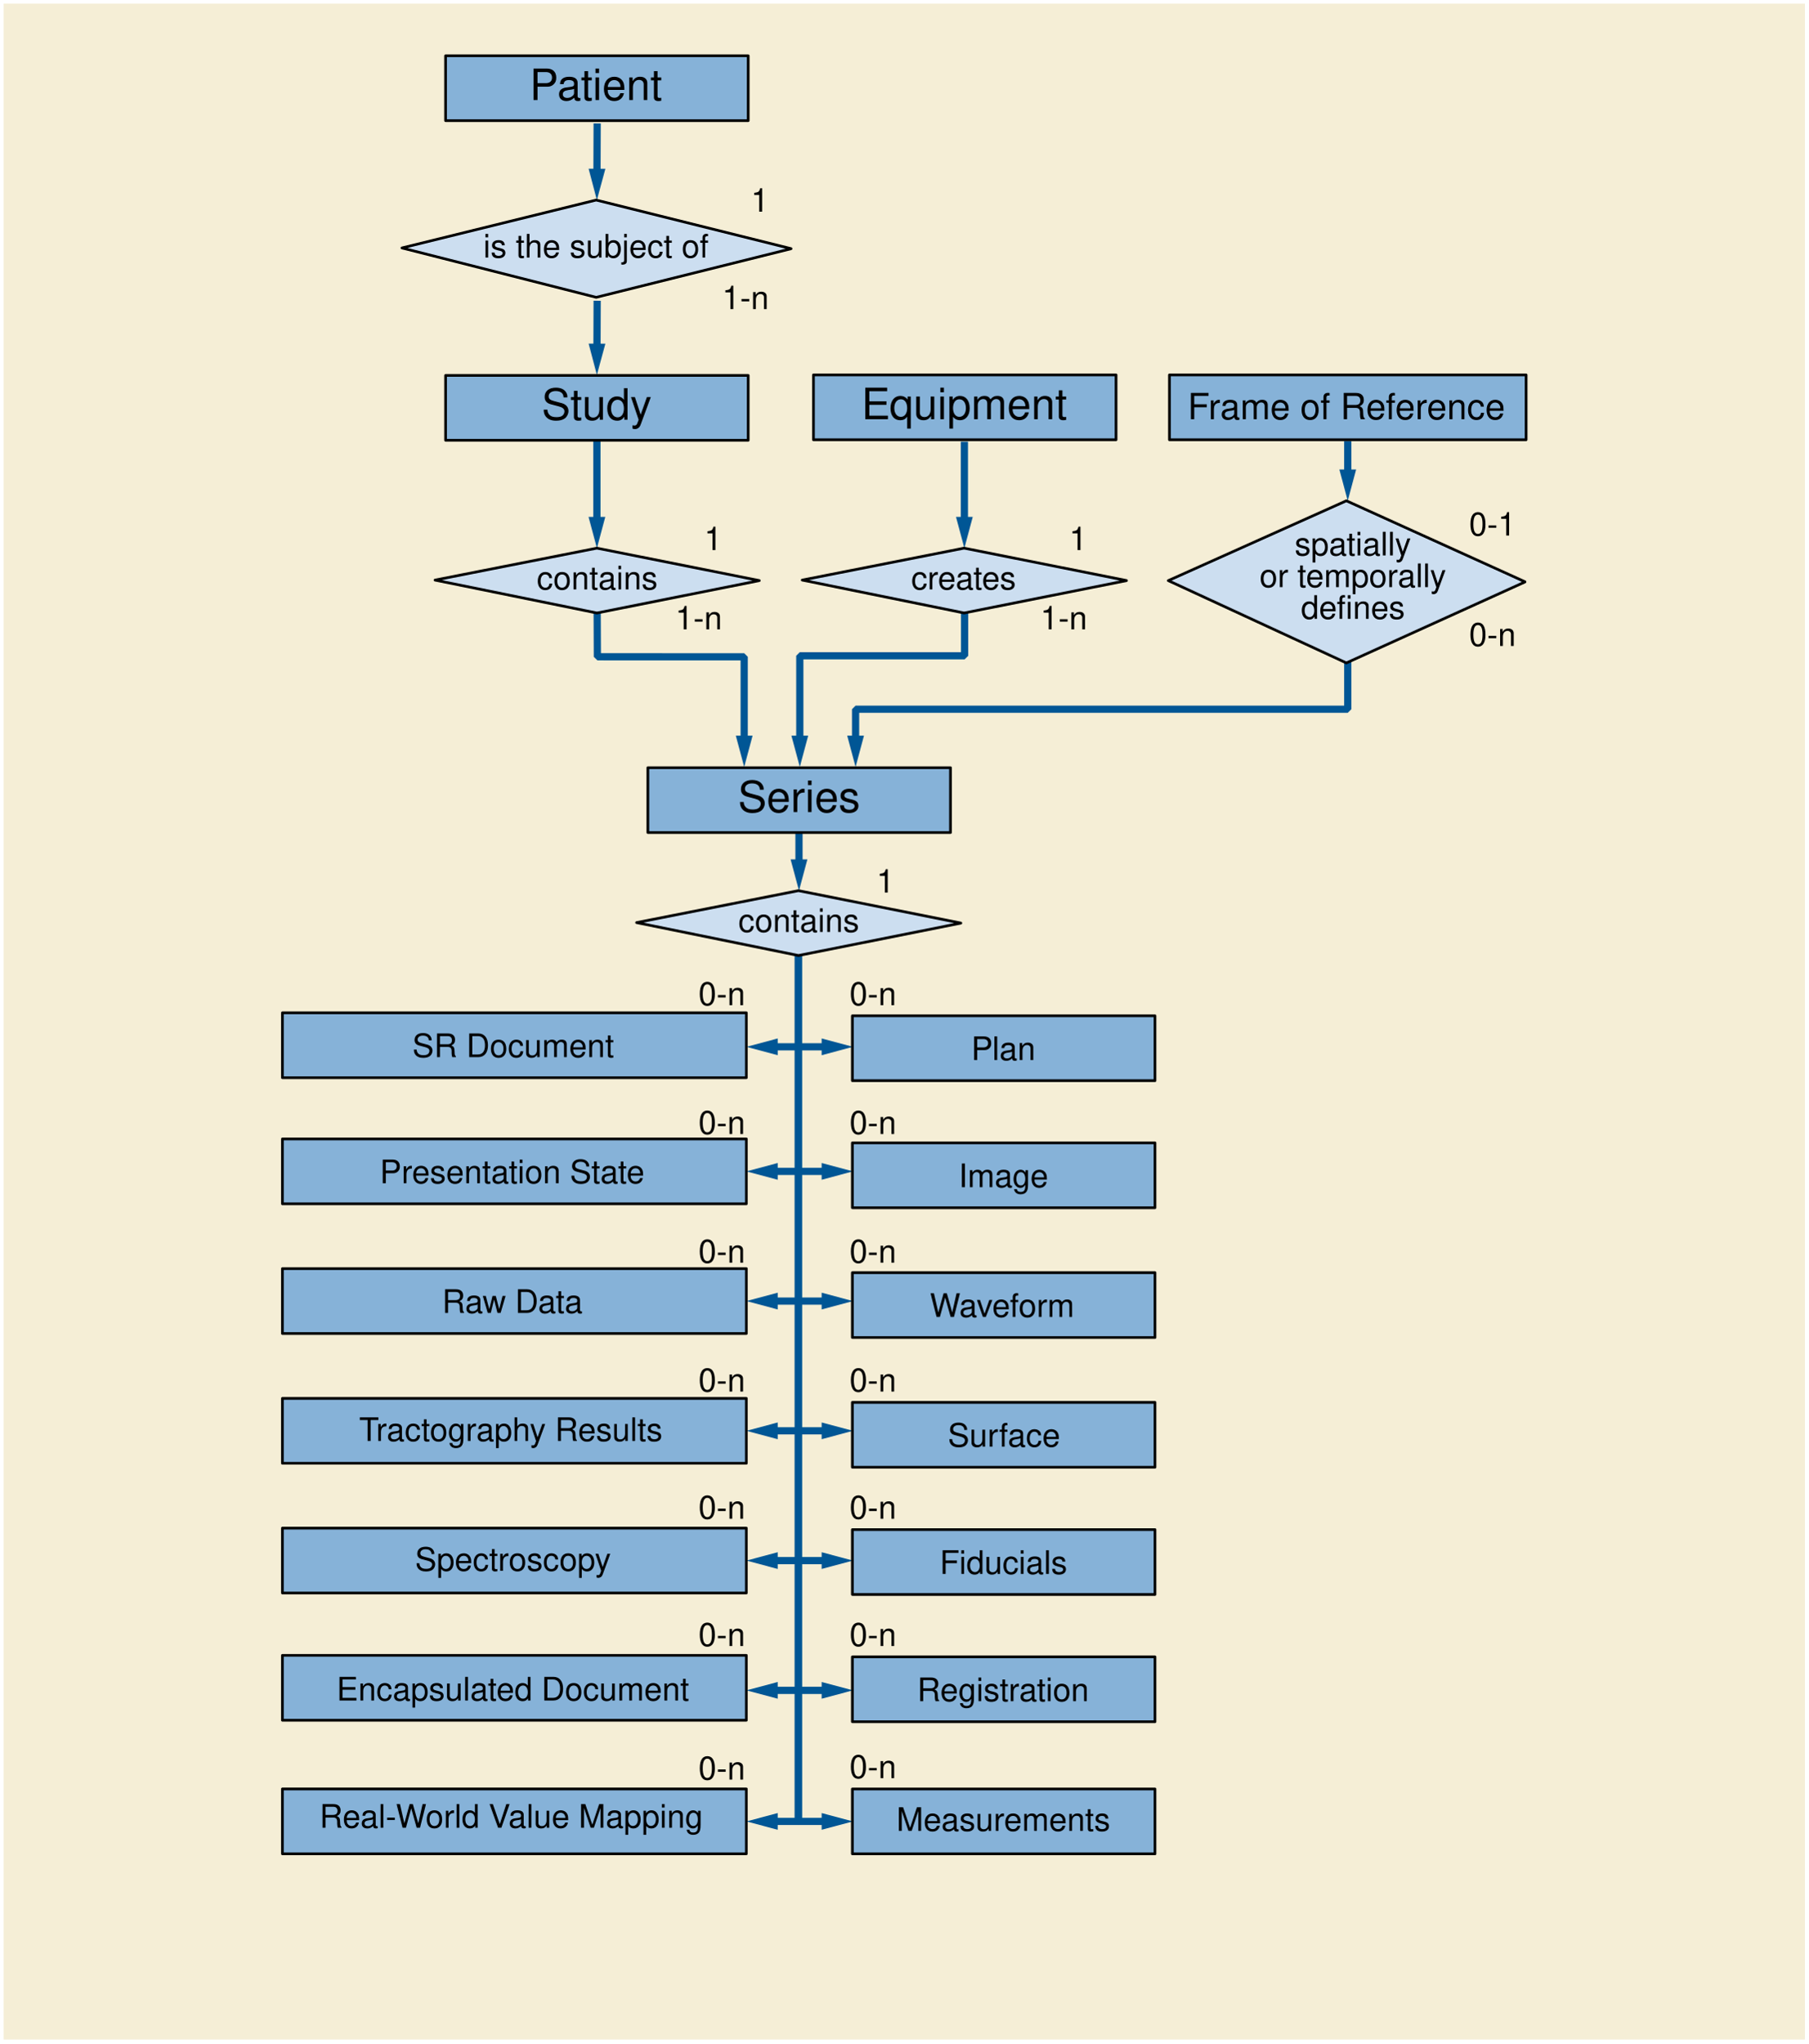
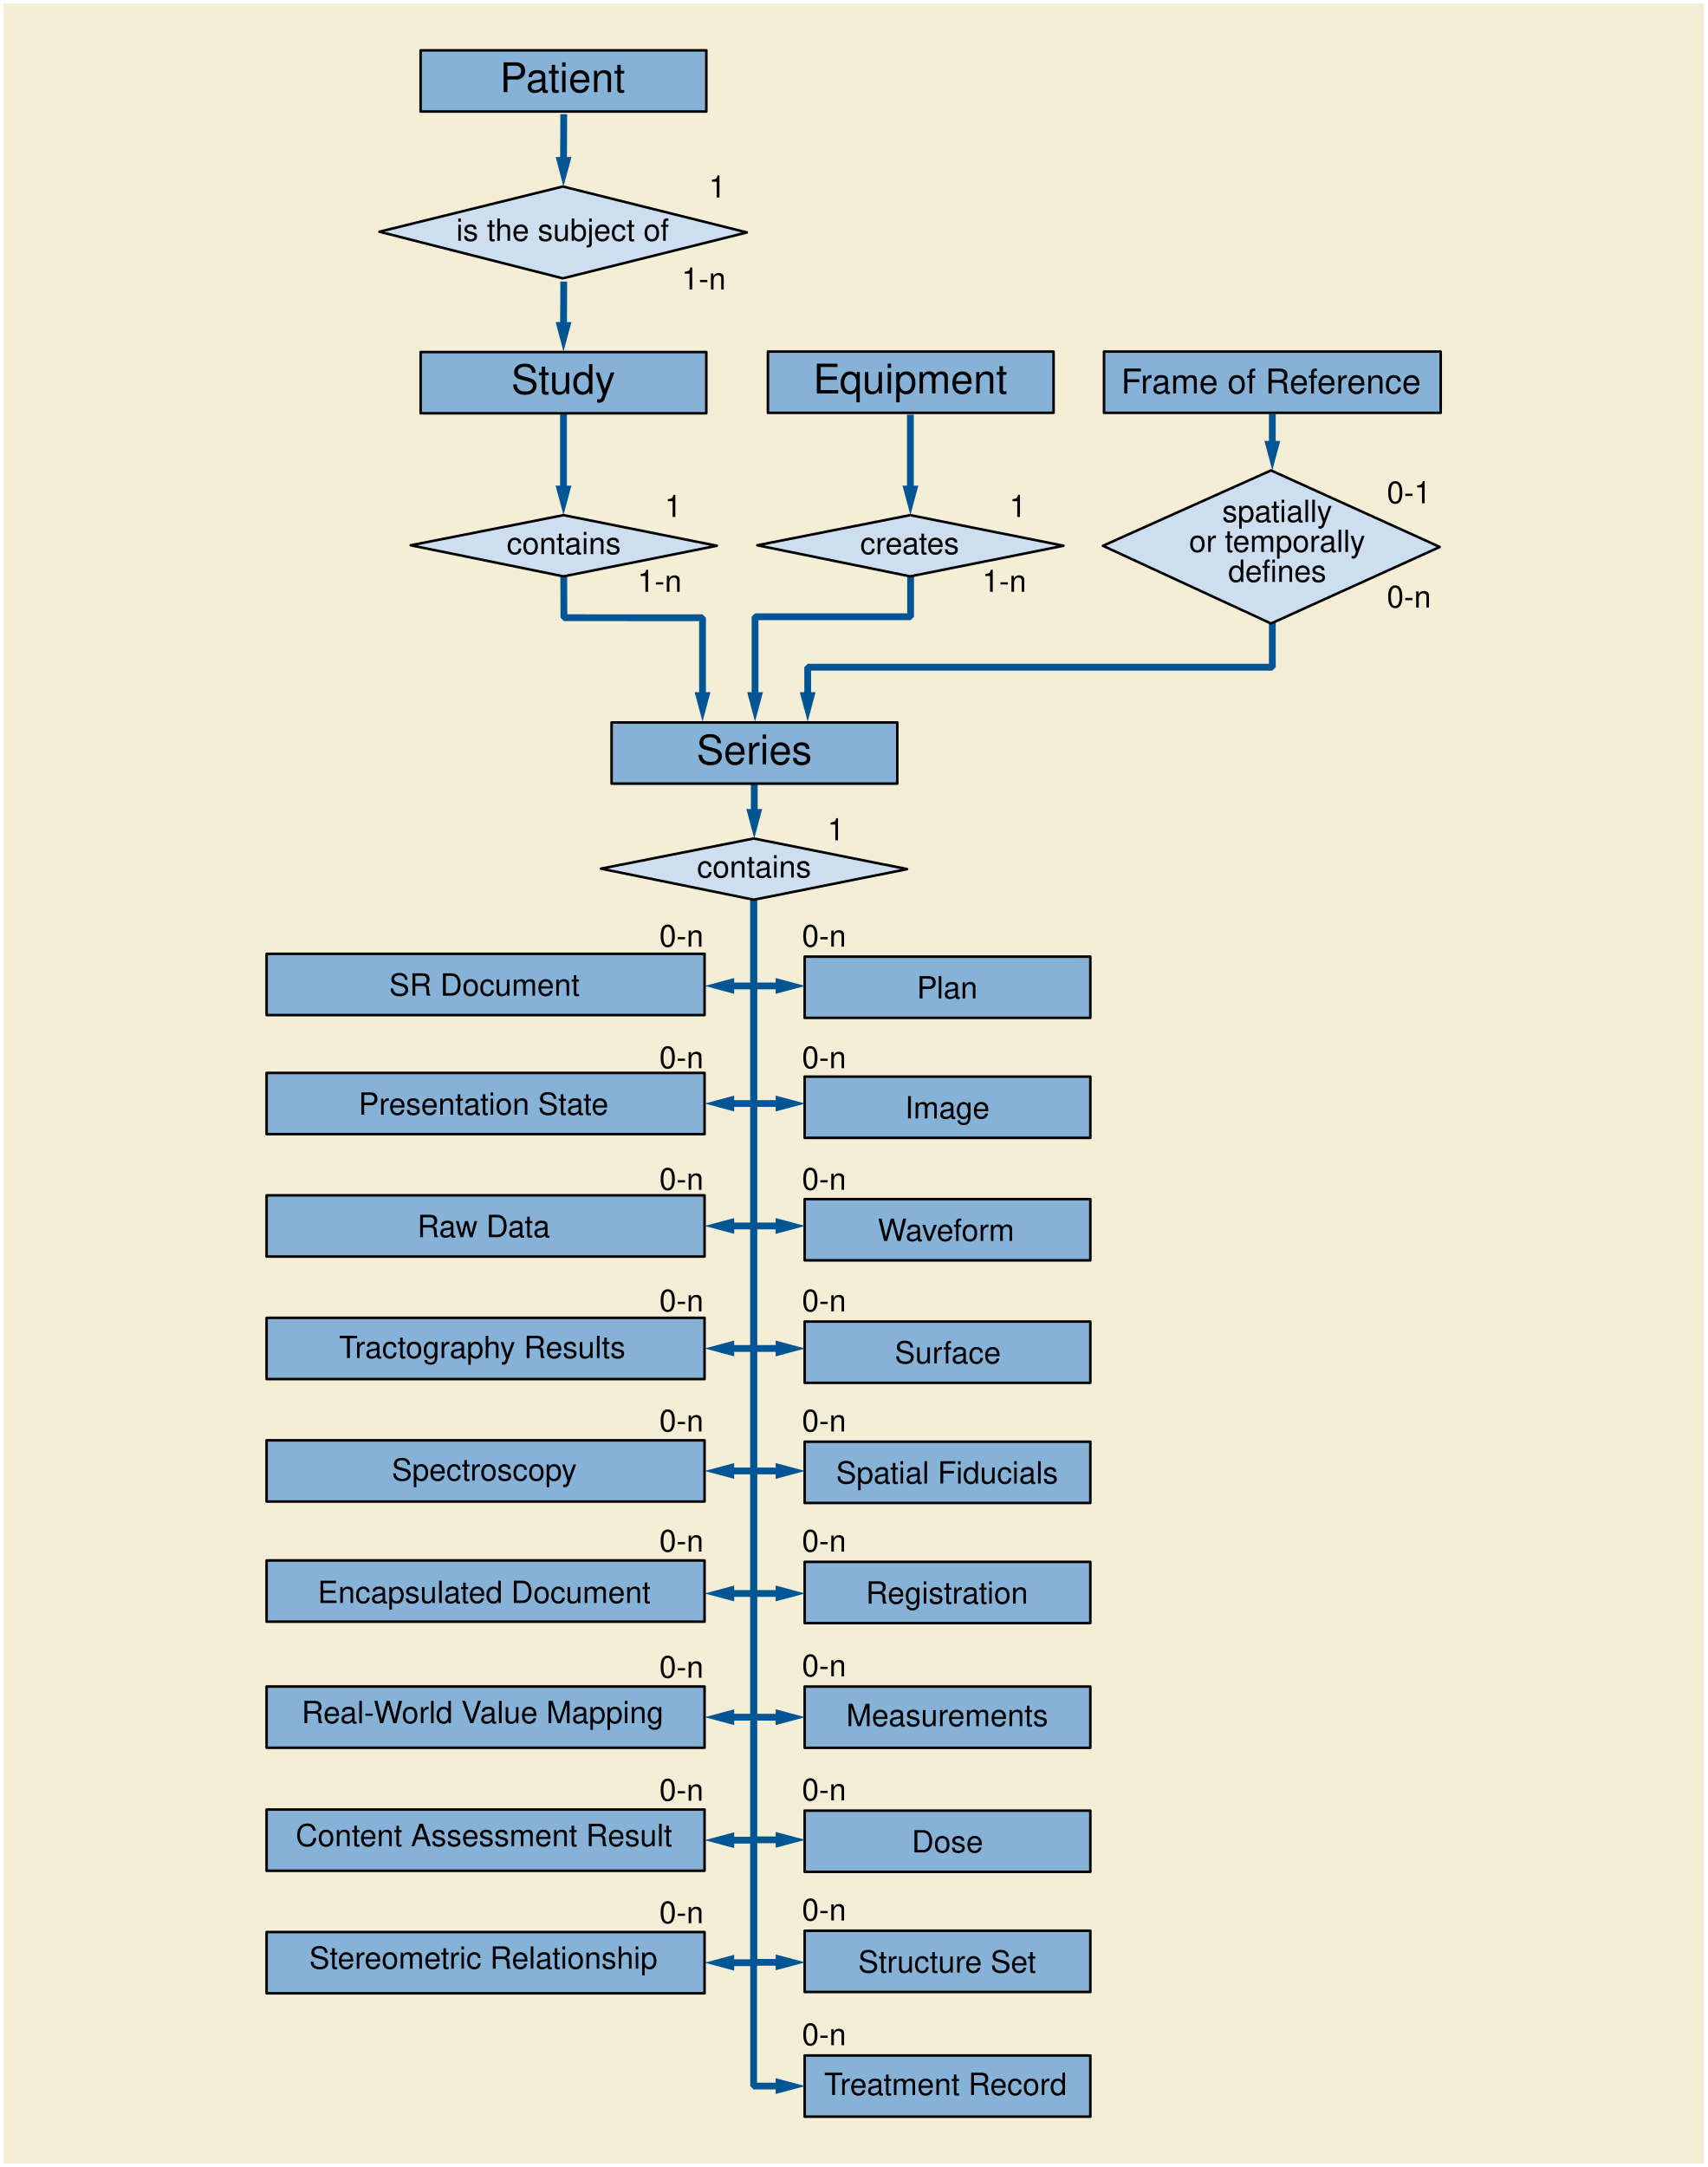
- <svg xmlns="http://www.w3.org/2000/svg" version="1.1" id="Layer_1" x="0px" y="0px" width="502px" height="567px" viewBox="0 0 502 567" enable-background="new 0 0 502 567" xml:space="preserve">
+ <svg xmlns="http://www.w3.org/2000/svg" version="1.1" id="Layer_1" x="0px" y="0px" width="502px" height="637px" viewBox="0 0 502 637" enable-background="new 0 0 502 637" xml:space="preserve">
  <defs>
    <style type="text/css">
	text {
	  font-family: Helvetica, Verdana, ArialUnicodeMS, san-serif
	}
	</style>
  </defs>
  <g>
   </g>
  <g>
-     <rect x="1" y="1" fill="#F5EED6" width="500" height="565" />
+     <rect x="1" y="1" fill="#F5EED6" width="500" height="635" />
    <g>
      <g>
        <g>
-           <line fill="none" stroke="#005695" stroke-width="2" stroke-miterlimit="1" x1="374.107" y1="131.878" x2="374.107" y2="122.383" />
-           <g>
-             <polygon fill="#005695" points="376.432,130.293 374.107,138.966 371.783,130.293      " />
-           </g>
-         </g>
-       </g>
-       <g>
-         <g>
-           <line fill="none" stroke="#005695" stroke-width="2" stroke-miterlimit="1" x1="165.686" y1="122.181" x2="165.686" y2="145.025" />
-           <g>
-             <polygon fill="#005695" points="163.362,143.439 165.686,152.112 168.01,143.439      " />
-           </g>
-         </g>
-       </g>
-       <g>
-         <g>
-           <polyline fill="none" stroke="#005695" stroke-width="2" stroke-miterlimit="1" points="206.57,205.742 206.57,182.273       165.814,182.261 165.761,169.927     " />
-           <g>
-             <polygon fill="#005695" points="208.894,204.156 206.57,212.829 204.246,204.156      " />
-           </g>
-         </g>
-       </g>
-       <g>
-         <g>
-           <line fill="none" stroke="#005695" stroke-width="2" stroke-miterlimit="1" x1="267.688" y1="122.575" x2="267.688" y2="145.021" />
-           <g>
-             <polygon fill="#005695" points="265.363,143.436 267.688,152.108 270.012,143.436      " />
-           </g>
-         </g>
-       </g>
-       <g>
-         <g>
-           <polyline fill="none" stroke="#005695" stroke-width="2" stroke-miterlimit="1" points="237.49,205.742 237.49,196.812       374.107,196.812 374.107,182.307     " />
-           <g>
-             <polygon fill="#005695" points="239.814,204.156 237.49,212.829 235.166,204.156      " />
-           </g>
-         </g>
-       </g>
-       <g>
-         <g>
-           <polyline fill="none" stroke="#005695" stroke-width="2" stroke-miterlimit="1" points="222.007,205.742 222.007,181.983       267.752,181.983 267.752,169.927     " />
-           <g>
-             <polygon fill="#005695" points="224.332,204.156 222.007,212.829 219.683,204.156      " />
-           </g>
-         </g>
-       </g>
-       <g>
-         <g>
-           <line fill="none" stroke="#005695" stroke-width="2" stroke-miterlimit="1" x1="165.758" y1="83.454" x2="165.705" y2="96.95" />
-           <g>
-             <polygon fill="#005695" points="163.387,95.355 165.676,104.037 168.035,95.374      " />
-           </g>
-         </g>
-       </g>
-       <g>
-         <g>
-           <line fill="none" stroke="#005695" stroke-width="2" stroke-miterlimit="1" x1="165.758" y1="34.256" x2="165.704" y2="48.423" />
-           <g>
-             <polygon fill="#005695" points="163.386,46.829 165.676,55.511 168.034,46.847      " />
-           </g>
-         </g>
-       </g>
-       <g>
-         <g>
-           <polyline fill="none" stroke="#005695" stroke-width="2" stroke-miterlimit="1" points="214.288,290.505 221.62,290.505       221.62,264.979     " />
-           <g>
-             <polygon fill="#005695" points="215.874,292.829 207.201,290.505 215.874,288.181      " />
-           </g>
-         </g>
-       </g>
-       <g>
-         <g>
-           <polyline fill="none" stroke="#005695" stroke-width="2" stroke-miterlimit="1" points="229.654,290.505 221.594,290.505       221.594,264.979     " />
-           <g>
-             <polygon fill="#005695" points="228.069,288.181 236.742,290.505 228.069,292.829      " />
-           </g>
-         </g>
-       </g>
-       <g>
-         <g>
-           <polyline fill="none" stroke="#005695" stroke-width="2" stroke-miterlimit="1" points="214.288,325.07 221.62,325.07       221.62,290.461     " />
-           <g>
-             <polygon fill="#005695" points="215.874,327.395 207.201,325.07 215.874,322.746      " />
-           </g>
-         </g>
-       </g>
-       <g>
-         <g>
-           <polyline fill="none" stroke="#005695" stroke-width="2" stroke-miterlimit="1" points="229.654,325.07 221.594,325.07       221.594,290.461     " />
-           <g>
-             <polygon fill="#005695" points="228.069,322.746 236.742,325.07 228.069,327.395      " />
-           </g>
-         </g>
-       </g>
-       <g>
-         <g>
-           <polyline fill="none" stroke="#005695" stroke-width="2" stroke-miterlimit="1" points="214.288,361.061 221.62,361.061       221.62,324.994     " />
-           <g>
-             <polygon fill="#005695" points="215.874,363.385 207.201,361.061 215.874,358.736      " />
-           </g>
-         </g>
-       </g>
-       <g>
-         <g>
-           <polyline fill="none" stroke="#005695" stroke-width="2" stroke-miterlimit="1" points="229.654,361.061 221.594,361.061       221.594,324.994     " />
-           <g>
-             <polygon fill="#005695" points="228.069,358.736 236.742,361.061 228.069,363.385      " />
-           </g>
-         </g>
-       </g>
-       <g>
-         <g>
-           <polyline fill="none" stroke="#005695" stroke-width="2" stroke-miterlimit="1" points="214.288,397.07 221.62,397.07       221.62,361.004     " />
-           <g>
-             <polygon fill="#005695" points="215.874,399.395 207.201,397.07 215.874,394.746      " />
-           </g>
-         </g>
-       </g>
-       <g>
-         <g>
-           <polyline fill="none" stroke="#005695" stroke-width="2" stroke-miterlimit="1" points="229.654,397.07 221.594,397.07       221.594,361.004     " />
-           <g>
-             <polygon fill="#005695" points="228.069,394.746 236.742,397.07 228.069,399.395      " />
-           </g>
-         </g>
-       </g>
-       <g>
-         <g>
-           <polyline fill="none" stroke="#005695" stroke-width="2" stroke-miterlimit="1" points="214.288,433.08 221.62,433.08       221.62,397.014     " />
-           <g>
-             <polygon fill="#005695" points="215.874,435.404 207.201,433.08 215.874,430.756      " />
-           </g>
-         </g>
-       </g>
-       <g>
-         <g>
-           <polyline fill="none" stroke="#005695" stroke-width="2" stroke-miterlimit="1" points="229.654,433.08 221.594,433.08       221.594,397.014     " />
-           <g>
-             <polygon fill="#005695" points="228.069,430.756 236.742,433.08 228.069,435.404      " />
-           </g>
-         </g>
-       </g>
-       <g>
-         <g>
-           <polyline fill="none" stroke="#005695" stroke-width="2" stroke-miterlimit="1" points="214.288,469.09 221.62,469.09       221.62,433.023     " />
-           <g>
-             <polygon fill="#005695" points="215.874,471.414 207.201,469.09 215.874,466.766      " />
-           </g>
-         </g>
-       </g>
-       <g>
-         <g>
-           <polyline fill="none" stroke="#005695" stroke-width="2" stroke-miterlimit="1" points="229.654,469.09 221.594,469.09       221.594,433.023     " />
-           <g>
-             <polygon fill="#005695" points="228.069,466.766 236.742,469.09 228.069,471.414      " />
-           </g>
-         </g>
-       </g>
-       <g>
-         <g>
-           <polyline fill="none" stroke="#005695" stroke-width="2" stroke-miterlimit="1" points="229.654,505.461 221.594,505.461       221.594,469.25     " />
-           <g>
-             <polygon fill="#005695" points="228.069,503.137 236.742,505.461 228.069,507.785      " />
-           </g>
-         </g>
-       </g>
-       <g>
-         <g>
-           <line fill="none" stroke="#005695" stroke-width="2" stroke-miterlimit="1" x1="221.781" y1="231.003" x2="221.781" y2="240.078" />
-           <g>
-             <polygon fill="#005695" points="219.457,238.492 221.781,247.165 224.105,238.492      " />
-           </g>
-         </g>
-       </g>
-       <polygon fill="#CCDEF0" stroke="#010101" stroke-width="0.75" stroke-linecap="round" stroke-linejoin="round" stroke-miterlimit="1" points="    120.753,160.975 165.687,152.112 210.751,161.103 210.751,161.123 165.687,170.112   " />
-       <g>
-         <text transform="matrix(1 0 0 1 148.9907 163.5703)" font-size="9">contains</text>
-       </g>
-       <polygon fill="#CCDEF0" stroke="#010101" stroke-width="0.75" stroke-linecap="round" stroke-linejoin="round" stroke-miterlimit="1" points="    222.681,160.971 267.615,152.108 312.68,161.099 312.68,161.119 267.615,170.108   " />
-       <g>
-         <text transform="matrix(1 0 0 1 252.9238 163.5703)" font-size="9">creates</text>
-       </g>
-       <polygon fill="#CCDEF0" stroke="#010101" stroke-width="0.75" stroke-linecap="round" stroke-linejoin="round" stroke-miterlimit="1" points="    324.295,161.12 373.723,138.966 423.295,161.441 423.295,161.491 373.723,183.966   " />
-       <g>
-         <text transform="matrix(1 0 0 1 359.374 154.1328)">
+           <line fill="none" stroke="#005695" stroke-width="2" stroke-miterlimit="1" x1="374.107" y1="131.193" x2="374.107" y2="121.697" />
+           <g>
+             <polygon fill="#005695" points="376.432,129.607 374.107,138.28 371.783,129.607      " />
+           </g>
+         </g>
+       </g>
+       <g>
+         <g>
+           <line fill="none" stroke="#005695" stroke-width="2" stroke-miterlimit="1" x1="165.686" y1="121.495" x2="165.686" y2="144.339" />
+           <g>
+             <polygon fill="#005695" points="163.361,142.754 165.686,151.427 168.01,142.754      " />
+           </g>
+         </g>
+       </g>
+       <g>
+         <g>
+           <polyline fill="none" stroke="#005695" stroke-width="2" stroke-miterlimit="1" points="206.569,205.056 206.569,181.588       165.813,181.575 165.761,169.241     " />
+           <g>
+             <polygon fill="#005695" points="208.894,203.471 206.569,212.144 204.245,203.471      " />
+           </g>
+         </g>
+       </g>
+       <g>
+         <g>
+           <line fill="none" stroke="#005695" stroke-width="2" stroke-miterlimit="1" x1="267.688" y1="121.89" x2="267.688" y2="144.335" />
+           <g>
+             <polygon fill="#005695" points="265.363,142.75 267.688,151.423 270.012,142.75      " />
+           </g>
+         </g>
+       </g>
+       <g>
+         <g>
+           <polyline fill="none" stroke="#005695" stroke-width="2" stroke-miterlimit="1" points="237.489,205.056 237.489,196.126       374.107,196.126 374.107,181.621     " />
+           <g>
+             <polygon fill="#005695" points="239.813,203.471 237.489,212.144 235.165,203.471      " />
+           </g>
+         </g>
+       </g>
+       <g>
+         <g>
+           <polyline fill="none" stroke="#005695" stroke-width="2" stroke-miterlimit="1" points="222.007,205.056 222.007,181.298       267.752,181.298 267.752,169.241     " />
+           <g>
+             <polygon fill="#005695" points="224.331,203.471 222.007,212.144 219.683,203.471      " />
+           </g>
+         </g>
+       </g>
+       <g>
+         <g>
+           <line fill="none" stroke="#005695" stroke-width="2" stroke-miterlimit="1" x1="165.758" y1="82.769" x2="165.704" y2="96.264" />
+           <g>
+             <polygon fill="#005695" points="163.386,94.67 165.676,103.352 168.035,94.688      " />
+           </g>
+         </g>
+       </g>
+       <g>
+         <g>
+           <line fill="none" stroke="#005695" stroke-width="2" stroke-miterlimit="1" x1="165.758" y1="33.57" x2="165.703" y2="47.738" />
+           <g>
+             <polygon fill="#005695" points="163.385,46.144 165.676,54.825 168.033,46.162      " />
+           </g>
+         </g>
+       </g>
+       <g>
+         <g>
+           <polyline fill="none" stroke="#005695" stroke-width="2" stroke-miterlimit="1" points="214.288,289.819 221.619,289.819       221.619,264.294     " />
+           <g>
+             <polygon fill="#005695" points="215.873,292.144 207.2,289.819 215.873,287.495      " />
+           </g>
+         </g>
+       </g>
+       <g>
+         <g>
+           <polyline fill="none" stroke="#005695" stroke-width="2" stroke-miterlimit="1" points="229.654,289.819 221.594,289.819       221.594,264.294     " />
+           <g>
+             <polygon fill="#005695" points="228.068,287.495 236.741,289.819 228.068,292.144      " />
+           </g>
+         </g>
+       </g>
+       <g>
+         <g>
+           <polyline fill="none" stroke="#005695" stroke-width="2" stroke-miterlimit="1" points="214.288,324.385 221.619,324.385       221.619,289.775     " />
+           <g>
+             <polygon fill="#005695" points="215.873,326.709 207.2,324.385 215.873,322.061      " />
+           </g>
+         </g>
+       </g>
+       <g>
+         <g>
+           <polyline fill="none" stroke="#005695" stroke-width="2" stroke-miterlimit="1" points="229.654,324.385 221.594,324.385       221.594,289.775     " />
+           <g>
+             <polygon fill="#005695" points="228.068,322.061 236.741,324.385 228.068,326.709      " />
+           </g>
+         </g>
+       </g>
+       <g>
+         <g>
+           <polyline fill="none" stroke="#005695" stroke-width="2" stroke-miterlimit="1" points="214.288,360.375 221.619,360.375       221.619,324.309     " />
+           <g>
+             <polygon fill="#005695" points="215.873,362.699 207.2,360.375 215.873,358.051      " />
+           </g>
+         </g>
+       </g>
+       <g>
+         <g>
+           <polyline fill="none" stroke="#005695" stroke-width="2" stroke-miterlimit="1" points="229.654,360.375 221.594,360.375       221.594,324.309     " />
+           <g>
+             <polygon fill="#005695" points="228.068,358.051 236.741,360.375 228.068,362.699      " />
+           </g>
+         </g>
+       </g>
+       <g>
+         <g>
+           <polyline fill="none" stroke="#005695" stroke-width="2" stroke-miterlimit="1" points="214.288,396.385 221.619,396.385       221.619,360.318     " />
+           <g>
+             <polygon fill="#005695" points="215.873,398.709 207.2,396.385 215.873,394.061      " />
+           </g>
+         </g>
+       </g>
+       <g>
+         <g>
+           <polyline fill="none" stroke="#005695" stroke-width="2" stroke-miterlimit="1" points="229.654,396.385 221.594,396.385       221.594,360.318     " />
+           <g>
+             <polygon fill="#005695" points="228.068,394.061 236.741,396.385 228.068,398.709      " />
+           </g>
+         </g>
+       </g>
+       <g>
+         <g>
+           <polyline fill="none" stroke="#005695" stroke-width="2" stroke-miterlimit="1" points="214.288,432.395 221.619,432.395       221.619,396.328     " />
+           <g>
+             <polygon fill="#005695" points="215.873,434.719 207.2,432.395 215.873,430.07      " />
+           </g>
+         </g>
+       </g>
+       <g>
+         <g>
+           <polyline fill="none" stroke="#005695" stroke-width="2" stroke-miterlimit="1" points="229.654,432.395 221.594,432.395       221.594,396.328     " />
+           <g>
+             <polygon fill="#005695" points="228.068,430.07 236.741,432.395 228.068,434.719      " />
+           </g>
+         </g>
+       </g>
+       <g>
+         <g>
+           <polyline fill="none" stroke="#005695" stroke-width="2" stroke-miterlimit="1" points="214.288,468.404 221.619,468.404       221.619,432.338     " />
+           <g>
+             <polygon fill="#005695" points="215.873,470.729 207.2,468.404 215.873,466.08      " />
+           </g>
+         </g>
+       </g>
+       <g>
+         <g>
+           <polyline fill="none" stroke="#005695" stroke-width="2" stroke-miterlimit="1" points="229.654,468.404 221.594,468.404       221.594,432.338     " />
+           <g>
+             <polygon fill="#005695" points="228.068,466.08 236.741,468.404 228.068,470.729      " />
+           </g>
+         </g>
+       </g>
+       <g>
+         <g>
+           <polyline fill="none" stroke="#005695" stroke-width="2" stroke-miterlimit="1" points="229.654,504.775 221.594,504.775       221.594,468.564     " />
+           <g>
+             <polygon fill="#005695" points="228.068,502.451 236.741,504.775 228.068,507.1      " />
+           </g>
+         </g>
+       </g>
+       <g>
+         <g>
+           <line fill="none" stroke="#005695" stroke-width="2" stroke-miterlimit="1" x1="221.78" y1="230.317" x2="221.78" y2="239.392" />
+           <g>
+             <polygon fill="#005695" points="219.456,237.807 221.78,246.479 224.104,237.807      " />
+           </g>
+         </g>
+       </g>
+       <polygon fill="#CCDEF0" stroke="#010101" stroke-width="0.75" stroke-linecap="round" stroke-linejoin="round" stroke-miterlimit="1" points="    120.753,160.289 165.687,151.427 210.751,160.417 210.751,160.438 165.687,169.427   " />
+       <g>
+         <text transform="matrix(1 0 0 1 148.9907 162.8833)" font-size="9">contains</text>
+       </g>
+       <polygon fill="#CCDEF0" stroke="#010101" stroke-width="0.75" stroke-linecap="round" stroke-linejoin="round" stroke-miterlimit="1" points="    222.681,160.285 267.615,151.423 312.68,160.413 312.68,160.434 267.615,169.423   " />
+       <g>
+         <text transform="matrix(1 0 0 1 252.9238 162.8833)" font-size="9">creates</text>
+       </g>
+       <polygon fill="#CCDEF0" stroke="#010101" stroke-width="0.75" stroke-linecap="round" stroke-linejoin="round" stroke-miterlimit="1" points="    324.295,160.435 373.723,138.28 423.295,160.756 423.295,160.806 373.723,183.28   " />
+       <g>
+         <text transform="matrix(1 0 0 1 359.374 153.4458)">
          <tspan x="0" y="0" font-size="9">spatially</tspan>
          <tspan x="-9.751" y="8.8" font-size="9">or temporally</tspan>
          <tspan x="1.747" y="17.6" font-size="9">defines</tspan>
        </text>
      </g>
-       <rect x="225.796" y="104.037" fill="#86B2D8" stroke="#010101" stroke-width="0.75" stroke-linecap="round" stroke-linejoin="round" stroke-miterlimit="1" width="83.993" height="18" />
-       <g>
-         <text transform="matrix(1 0 0 1 239.1074 116.3311)" font-size="12">Equipment</text>
-       </g>
-       <rect x="324.615" y="104.037" fill="#86B2D8" stroke="#010101" stroke-width="0.75" stroke-linecap="round" stroke-linejoin="round" stroke-miterlimit="1" width="99" height="18" />
-       <g>
-         <text transform="matrix(1 0 0 1 329.6641 116.3311)" font-size="10">Frame of Reference</text>
-       </g>
-       <rect x="123.677" y="15.475" fill="#86B2D8" stroke="#010101" stroke-width="0.75" stroke-linecap="round" stroke-linejoin="round" stroke-miterlimit="1" width="84.004" height="18" />
-       <g>
-         <text transform="matrix(1 0 0 1 146.9956 27.7637)" font-size="12">Patient</text>
-       </g>
-       <rect x="123.681" y="104.175" fill="#86B2D8" stroke="#010101" stroke-width="0.75" stroke-linecap="round" stroke-linejoin="round" stroke-miterlimit="1" width="83.996" height="18" />
-       <g>
-         <text transform="matrix(1 0 0 1 150.3335 116.4668)" font-size="12">Study</text>
-       </g>
-       <g>
-         <text transform="matrix(1 0 0 1 195.4468 152.6475)" font-size="9">1</text>
-       </g>
-       <g>
-         <text transform="matrix(1 0 0 1 187.4448 174.6533)" font-size="9">1-n</text>
-       </g>
-       <g>
-         <text transform="matrix(1 0 0 1 296.7793 152.6475)" font-size="9">1</text>
-       </g>
-       <g>
-         <text transform="matrix(1 0 0 1 288.7754 174.6533)" font-size="9">1-n</text>
-       </g>
-       <g>
-         <text transform="matrix(1 0 0 1 407.7754 148.6162)" font-size="9">0-1</text>
-       </g>
-       <g>
-         <text transform="matrix(1 0 0 1 407.7754 179.2607)" font-size="9">0-n</text>
-       </g>
-       <polygon fill="#CCDEF0" stroke="#010101" stroke-width="0.75" stroke-linecap="round" stroke-linejoin="round" stroke-miterlimit="1" points="    111.568,68.804 165.489,55.511 219.569,68.995 219.569,69.026 165.489,82.511   " />
-       <g>
-         <text transform="matrix(1 0 0 1 134.1548 71.4775)" font-size="9">is the subject of</text>
-       </g>
-       <g>
-         <text transform="matrix(1 0 0 1 208.418 58.7354)" font-size="9">1</text>
-       </g>
-       <g>
-         <text transform="matrix(1 0 0 1 200.4155 85.7812)" font-size="9">1-n</text>
-       </g>
-       <rect x="236.601" y="317.164" fill="#86B2D8" stroke="#010101" stroke-width="0.75" stroke-linecap="round" stroke-linejoin="round" stroke-miterlimit="1" width="83.995" height="17.998" />
-       <g>
-         <text transform="matrix(1 0 0 1 266.0908 329.4531)" font-size="9">Image</text>
-       </g>
-       <rect x="236.601" y="353.172" fill="#86B2D8" stroke="#010101" stroke-width="0.75" stroke-linecap="round" stroke-linejoin="round" stroke-miterlimit="1" width="83.995" height="18" />
-       <g>
-         <text transform="matrix(1 0 0 1 258.0947 365.4609)" font-size="9">Waveform</text>
-       </g>
-       <rect x="236.601" y="389.172" fill="#86B2D8" stroke="#010101" stroke-width="0.75" stroke-linecap="round" stroke-linejoin="round" stroke-miterlimit="1" width="83.995" height="18" />
-       <g>
-         <text transform="matrix(1 0 0 1 263.0898 401.4609)" font-size="9">Surface</text>
-       </g>
-       <rect x="78.389" y="316.07" fill="#86B2D8" stroke="#010101" stroke-width="0.75" stroke-linecap="round" stroke-linejoin="round" stroke-miterlimit="1" width="128.779" height="18" />
-       <g>
-         <text transform="matrix(1 0 0 1 105.4312 328.3594)" font-size="9">Presentation State</text>
-       </g>
-       <rect x="78.389" y="352.061" fill="#86B2D8" stroke="#010101" stroke-width="0.75" stroke-linecap="round" stroke-linejoin="round" stroke-miterlimit="1" width="128.779" height="18" />
-       <g>
-         <text transform="matrix(1 0 0 1 122.6973 364.3516)" font-size="9">Raw Data</text>
-       </g>
-       <rect x="78.385" y="388.07" fill="#86B2D8" stroke="#010101" stroke-width="0.75" stroke-linecap="round" stroke-linejoin="round" stroke-miterlimit="1" width="128.778" height="18" />
-       <rect x="78.385" y="424.07" fill="#86B2D8" stroke="#010101" stroke-width="0.75" stroke-linecap="round" stroke-linejoin="round" stroke-miterlimit="1" width="128.778" height="18" />
-       <rect x="78.389" y="281.069" fill="#86B2D8" stroke="#010101" stroke-width="0.75" stroke-linecap="round" stroke-linejoin="round" stroke-miterlimit="1" width="128.779" height="18.001" />
-       <g>
-         <text transform="matrix(1 0 0 1 114.4438 293.3594)" font-size="9">SR Document</text>
-       </g>
-       <polygon fill="#CCDEF0" stroke="#010101" stroke-width="0.75" stroke-linecap="round" stroke-linejoin="round" stroke-miterlimit="1" points="    176.703,256.028 221.636,247.165 266.701,256.155 266.701,256.177 221.636,265.165   " />
-       <g>
-         <text transform="matrix(1 0 0 1 204.9404 258.624)" font-size="9">contains</text>
-       </g>
-       <g>
-         <text transform="matrix(1 0 0 1 243.2817 247.7021)" font-size="9">1</text>
-       </g>
-       <g>
-         <text transform="matrix(1 0 0 1 235.8008 278.9561)" font-size="9">0-n</text>
-       </g>
-       <g>
-         <text transform="matrix(1 0 0 1 235.8008 314.6904)" font-size="9">0-n</text>
-       </g>
-       <g>
-         <text transform="matrix(1 0 0 1 235.8008 350.4248)" font-size="9">0-n</text>
-       </g>
-       <g>
-         <text transform="matrix(1 0 0 1 235.8008 386.1602)" font-size="9">0-n</text>
-       </g>
-       <rect x="236.601" y="424.486" fill="#86B2D8" stroke="#010101" stroke-width="0.75" stroke-linecap="round" stroke-linejoin="round" stroke-miterlimit="1" width="83.995" height="18" />
-       <g>
-         <text transform="matrix(1 0 0 1 260.8418 436.7754)" font-size="9">Fiducials</text>
-       </g>
-       <g>
-         <text transform="matrix(1 0 0 1 235.8008 421.4746)" font-size="9">0-n</text>
-       </g>
-       <g>
-         <text transform="matrix(1 0 0 1 193.8608 278.9561)" font-size="9">0-n</text>
-       </g>
-       <g>
-         <text transform="matrix(1 0 0 1 193.8608 314.6904)" font-size="9">0-n</text>
-       </g>
-       <g>
-         <text transform="matrix(1 0 0 1 193.8608 350.4248)" font-size="9">0-n</text>
-       </g>
-       <g>
-         <text transform="matrix(1 0 0 1 193.8608 386.1602)" font-size="9">0-n</text>
-       </g>
-       <g>
-         <text transform="matrix(1 0 0 1 193.8608 421.4746)" font-size="9">0-n</text>
-       </g>
-       <rect x="78.385" y="459.385" fill="#86B2D8" stroke="#010101" stroke-width="0.75" stroke-linecap="round" stroke-linejoin="round" stroke-miterlimit="1" width="128.778" height="18" />
-       <g>
-         <text transform="matrix(1 0 0 1 193.8608 456.7891)" font-size="9">0-n</text>
-       </g>
-       <g>
-         <g>
-           <polyline fill="none" stroke="#005695" stroke-width="2" stroke-miterlimit="1" points="214.288,505.461 221.62,505.461       221.62,469.307     " />
-           <g>
-             <polygon fill="#005695" points="215.874,507.785 207.201,505.461 215.874,503.137      " />
-           </g>
-         </g>
-       </g>
-       <rect x="78.385" y="496.449" fill="#86B2D8" stroke="#010101" stroke-width="0.75" stroke-linecap="round" stroke-linejoin="round" stroke-miterlimit="1" width="128.778" height="18" />
-       <g>
-         <text transform="matrix(1 0 0 1 193.8608 493.8535)" font-size="9">0-n</text>
-       </g>
-       <rect x="236.601" y="459.801" fill="#86B2D8" stroke="#010101" stroke-width="0.75" stroke-linecap="round" stroke-linejoin="round" stroke-miterlimit="1" width="83.995" height="18" />
-       <g>
-         <text transform="matrix(1 0 0 1 254.5859 472.0898)" font-size="9">Registration</text>
-       </g>
-       <g>
-         <text transform="matrix(1 0 0 1 235.8008 456.7891)" font-size="9">0-n</text>
-       </g>
-       <rect x="236.601" y="496.461" fill="#86B2D8" stroke="#010101" stroke-width="0.75" stroke-linecap="round" stroke-linejoin="round" stroke-miterlimit="1" width="83.995" height="18" />
-       <g>
-         <text transform="matrix(1 0 0 1 235.8008 493.4492)" font-size="9">0-n</text>
-       </g>
-       <rect x="236.601" y="281.892" fill="#86B2D8" stroke="#010101" stroke-width="0.75" stroke-linecap="round" stroke-linejoin="round" stroke-miterlimit="1" width="83.995" height="18.001" />
-       <g>
-         <text transform="matrix(1 0 0 1 269.5908 294.1816)" font-size="9">Plan</text>
-       </g>
-       <rect x="179.83" y="213.047" fill="#86B2D8" stroke="#010101" stroke-width="0.75" stroke-linecap="round" stroke-linejoin="round" stroke-miterlimit="1" width="84" height="17.987" />
-       <g>
-         <text transform="matrix(1 0 0 1 204.8218 225.3511)" font-size="12">Series</text>
-       </g>
-       <g>
-         <text transform="matrix(1 0 0 1 248.8359 508.0898)" font-size="9">Measurements</text>
-       </g>
-       <g>
-         <text transform="matrix(1 0 0 1 99.687 399.8965)" font-size="9">Tractography Results</text>
-       </g>
-       <g>
-         <text transform="matrix(1 0 0 1 115.1909 435.9043)" font-size="9">Spectroscopy</text>
-       </g>
-       <g>
-         <text transform="matrix(1 0 0 1 93.4248 471.9043)" font-size="9">Encapsulated Document</text>
-       </g>
-       <g>
-         <text transform="matrix(1 0 0 1 88.6787 507.2188)" font-size="9">Real-World Value Mapping</text>
+       <rect x="225.796" y="103.352" fill="#86B2D8" stroke="#010101" stroke-width="0.75" stroke-linecap="round" stroke-linejoin="round" stroke-miterlimit="1" width="83.993" height="18" />
+       <g>
+         <text transform="matrix(1 0 0 1 239.1074 115.644)" font-size="12">Equipment</text>
+       </g>
+       <rect x="324.615" y="103.352" fill="#86B2D8" stroke="#010101" stroke-width="0.75" stroke-linecap="round" stroke-linejoin="round" stroke-miterlimit="1" width="99" height="18" />
+       <g>
+         <text transform="matrix(1 0 0 1 329.6641 115.644)" font-size="10">Frame of Reference</text>
+       </g>
+       <rect x="123.677" y="14.789" fill="#86B2D8" stroke="#010101" stroke-width="0.75" stroke-linecap="round" stroke-linejoin="round" stroke-miterlimit="1" width="84.004" height="18" />
+       <g>
+         <text transform="matrix(1 0 0 1 146.9956 27.0767)" font-size="12">Patient</text>
+       </g>
+       <rect x="123.681" y="103.489" fill="#86B2D8" stroke="#010101" stroke-width="0.75" stroke-linecap="round" stroke-linejoin="round" stroke-miterlimit="1" width="83.996" height="18" />
+       <g>
+         <text transform="matrix(1 0 0 1 150.3335 115.7798)" font-size="12">Study</text>
+       </g>
+       <g>
+         <text transform="matrix(1 0 0 1 195.4468 151.9604)" font-size="9">1</text>
+       </g>
+       <g>
+         <text transform="matrix(1 0 0 1 187.4448 173.9663)" font-size="9">1-n</text>
+       </g>
+       <g>
+         <text transform="matrix(1 0 0 1 296.7793 151.9604)" font-size="9">1</text>
+       </g>
+       <g>
+         <text transform="matrix(1 0 0 1 288.7754 173.9663)" font-size="9">1-n</text>
+       </g>
+       <g>
+         <text transform="matrix(1 0 0 1 407.7754 147.9292)" font-size="9">0-1</text>
+       </g>
+       <g>
+         <text transform="matrix(1 0 0 1 407.7754 178.5737)" font-size="9">0-n</text>
+       </g>
+       <polygon fill="#CCDEF0" stroke="#010101" stroke-width="0.75" stroke-linecap="round" stroke-linejoin="round" stroke-miterlimit="1" points="    111.567,68.118 165.488,54.825 219.568,68.31 219.568,68.341 165.488,81.825   " />
+       <g>
+         <text transform="matrix(1 0 0 1 134.1548 70.7905)" font-size="9">is the subject of</text>
+       </g>
+       <g>
+         <text transform="matrix(1 0 0 1 208.418 58.0483)" font-size="9">1</text>
+       </g>
+       <g>
+         <text transform="matrix(1 0 0 1 200.4155 85.0942)" font-size="9">1-n</text>
+       </g>
+       <rect x="236.601" y="316.479" fill="#86B2D8" stroke="#010101" stroke-width="0.75" stroke-linecap="round" stroke-linejoin="round" stroke-miterlimit="1" width="83.995" height="17.998" />
+       <g>
+         <text transform="matrix(1 0 0 1 266.0908 328.7656)" font-size="9">Image</text>
+       </g>
+       <rect x="236.601" y="352.486" fill="#86B2D8" stroke="#010101" stroke-width="0.75" stroke-linecap="round" stroke-linejoin="round" stroke-miterlimit="1" width="83.995" height="18" />
+       <g>
+         <text transform="matrix(1 0 0 1 258.0947 364.7744)" font-size="9">Waveform</text>
+       </g>
+       <rect x="236.601" y="388.486" fill="#86B2D8" stroke="#010101" stroke-width="0.75" stroke-linecap="round" stroke-linejoin="round" stroke-miterlimit="1" width="83.995" height="18" />
+       <g>
+         <text transform="matrix(1 0 0 1 263.0898 400.7744)" font-size="9">Surface</text>
+       </g>
+       <rect x="78.389" y="315.385" fill="#86B2D8" stroke="#010101" stroke-width="0.75" stroke-linecap="round" stroke-linejoin="round" stroke-miterlimit="1" width="128.778" height="18" />
+       <g>
+         <text transform="matrix(1 0 0 1 105.4312 327.6729)" font-size="9">Presentation State</text>
+       </g>
+       <rect x="78.389" y="351.375" fill="#86B2D8" stroke="#010101" stroke-width="0.75" stroke-linecap="round" stroke-linejoin="round" stroke-miterlimit="1" width="128.778" height="18" />
+       <g>
+         <text transform="matrix(1 0 0 1 122.6973 363.6641)" font-size="9">Raw Data</text>
+       </g>
+       <rect x="78.385" y="387.385" fill="#86B2D8" stroke="#010101" stroke-width="0.75" stroke-linecap="round" stroke-linejoin="round" stroke-miterlimit="1" width="128.778" height="18" />
+       <rect x="78.385" y="423.385" fill="#86B2D8" stroke="#010101" stroke-width="0.75" stroke-linecap="round" stroke-linejoin="round" stroke-miterlimit="1" width="128.778" height="18" />
+       <rect x="78.389" y="280.384" fill="#86B2D8" stroke="#010101" stroke-width="0.75" stroke-linecap="round" stroke-linejoin="round" stroke-miterlimit="1" width="128.778" height="18.001" />
+       <g>
+         <text transform="matrix(1 0 0 1 114.4438 292.6724)" font-size="9">SR Document</text>
+       </g>
+       <polygon fill="#CCDEF0" stroke="#010101" stroke-width="0.75" stroke-linecap="round" stroke-linejoin="round" stroke-miterlimit="1" points="    176.702,255.343 221.636,246.479 266.701,255.47 266.701,255.491 221.636,264.479   " />
+       <g>
+         <text transform="matrix(1 0 0 1 204.9404 257.937)" font-size="9">contains</text>
+       </g>
+       <g>
+         <text transform="matrix(1 0 0 1 243.2817 247.0151)" font-size="9">1</text>
+       </g>
+       <g>
+         <text transform="matrix(1 0 0 1 235.8008 278.269)" font-size="9">0-n</text>
+       </g>
+       <g>
+         <text transform="matrix(1 0 0 1 235.8008 314.0034)" font-size="9">0-n</text>
+       </g>
+       <g>
+         <text transform="matrix(1 0 0 1 235.8008 349.7383)" font-size="9">0-n</text>
+       </g>
+       <g>
+         <text transform="matrix(1 0 0 1 235.8008 385.4727)" font-size="9">0-n</text>
+       </g>
+       <rect x="236.601" y="423.801" fill="#86B2D8" stroke="#010101" stroke-width="0.75" stroke-linecap="round" stroke-linejoin="round" stroke-miterlimit="1" width="83.995" height="18" />
+       <g>
+         <text transform="matrix(1 0 0 1 245.832 436.0889)" font-size="9">Spatial Fiducials</text>
+       </g>
+       <g>
+         <text transform="matrix(1 0 0 1 235.8008 420.7871)" font-size="9">0-n</text>
+       </g>
+       <g>
+         <text transform="matrix(1 0 0 1 193.8608 278.269)" font-size="9">0-n</text>
+       </g>
+       <g>
+         <text transform="matrix(1 0 0 1 193.8608 314.0034)" font-size="9">0-n</text>
+       </g>
+       <g>
+         <text transform="matrix(1 0 0 1 193.8608 349.7383)" font-size="9">0-n</text>
+       </g>
+       <g>
+         <text transform="matrix(1 0 0 1 193.8608 385.4727)" font-size="9">0-n</text>
+       </g>
+       <g>
+         <text transform="matrix(1 0 0 1 193.8608 420.7871)" font-size="9">0-n</text>
+       </g>
+       <rect x="78.385" y="458.699" fill="#86B2D8" stroke="#010101" stroke-width="0.75" stroke-linecap="round" stroke-linejoin="round" stroke-miterlimit="1" width="128.778" height="18" />
+       <g>
+         <text transform="matrix(1 0 0 1 193.8608 456.1016)" font-size="9">0-n</text>
+       </g>
+       <g>
+         <g>
+           <polyline fill="none" stroke="#005695" stroke-width="2" stroke-miterlimit="1" points="214.288,504.775 221.619,504.775       221.619,468.621     " />
+           <g>
+             <polygon fill="#005695" points="215.873,507.1 207.2,504.775 215.873,502.451      " />
+           </g>
+         </g>
+       </g>
+       <rect x="78.385" y="495.764" fill="#86B2D8" stroke="#010101" stroke-width="0.75" stroke-linecap="round" stroke-linejoin="round" stroke-miterlimit="1" width="128.778" height="18" />
+       <g>
+         <text transform="matrix(1 0 0 1 193.8608 493.166)" font-size="9">0-n</text>
+       </g>
+       <rect x="236.601" y="459.115" fill="#86B2D8" stroke="#010101" stroke-width="0.75" stroke-linecap="round" stroke-linejoin="round" stroke-miterlimit="1" width="83.995" height="18" />
+       <g>
+         <text transform="matrix(1 0 0 1 254.5859 471.4033)" font-size="9">Registration</text>
+       </g>
+       <g>
+         <text transform="matrix(1 0 0 1 235.8008 456.1016)" font-size="9">0-n</text>
+       </g>
+       <rect x="236.601" y="495.775" fill="#86B2D8" stroke="#010101" stroke-width="0.75" stroke-linecap="round" stroke-linejoin="round" stroke-miterlimit="1" width="83.995" height="18" />
+       <g>
+         <text transform="matrix(1 0 0 1 235.8008 492.7617)" font-size="9">0-n</text>
+       </g>
+       <rect x="236.601" y="281.206" fill="#86B2D8" stroke="#010101" stroke-width="0.75" stroke-linecap="round" stroke-linejoin="round" stroke-miterlimit="1" width="83.995" height="18.001" />
+       <g>
+         <text transform="matrix(1 0 0 1 269.5908 293.4941)" font-size="9">Plan</text>
+       </g>
+       <rect x="179.829" y="212.361" fill="#86B2D8" stroke="#010101" stroke-width="0.75" stroke-linecap="round" stroke-linejoin="round" stroke-miterlimit="1" width="84.001" height="17.987" />
+       <g>
+         <text transform="matrix(1 0 0 1 204.8218 224.6641)" font-size="12">Series</text>
+       </g>
+       <g>
+         <text transform="matrix(1 0 0 1 248.8359 507.4033)" font-size="9">Measurements</text>
+       </g>
+       <g>
+         <text transform="matrix(1 0 0 1 99.687 399.209)" font-size="9">Tractography Results</text>
+       </g>
+       <g>
+         <text transform="matrix(1 0 0 1 115.1909 435.2178)" font-size="9">Spectroscopy</text>
+       </g>
+       <g>
+         <text transform="matrix(1 0 0 1 93.4248 471.2178)" font-size="9">Encapsulated Document</text>
+       </g>
+       <g>
+         <text transform="matrix(1 0 0 1 88.6787 506.5322)" font-size="9">Real-World Value Mapping</text>
+       </g>
+       <g>
+         <g>
+           <polyline fill="none" stroke="#005695" stroke-width="2" stroke-miterlimit="1" points="214.288,540.93 221.619,540.93       221.619,504.775     " />
+           <g>
+             <polygon fill="#005695" points="215.873,543.254 207.2,540.93 215.873,538.605      " />
+           </g>
+         </g>
+       </g>
+       <rect x="78.385" y="531.918" fill="#86B2D8" stroke="#010101" stroke-width="0.75" stroke-linecap="round" stroke-linejoin="round" stroke-miterlimit="1" width="128.778" height="18" />
+       <g>
+         <text transform="matrix(1 0 0 1 193.8608 529.3203)" font-size="9">0-n</text>
+       </g>
+       <g>
+         <text transform="matrix(1 0 0 1 86.9297 542.6865)" font-size="9">Content Assessment Result</text>
+       </g>
+       <g>
+         <g>
+           <polyline fill="none" stroke="#005695" stroke-width="2" stroke-miterlimit="1" points="229.654,540.83 221.594,540.83       221.594,504.764     " />
+           <g>
+             <polygon fill="#005695" points="228.068,538.506 236.741,540.83 228.068,543.154      " />
+           </g>
+         </g>
+       </g>
+       <g>
+         <g>
+           <polyline fill="none" stroke="#005695" stroke-width="2" stroke-miterlimit="1" points="229.654,576.84 221.594,576.84       221.594,540.773     " />
+           <g>
+             <polygon fill="#005695" points="228.068,574.516 236.741,576.84 228.068,579.164      " />
+           </g>
+         </g>
+       </g>
+       <g>
+         <g>
+           <polyline fill="none" stroke="#005695" stroke-width="2" stroke-miterlimit="1" points="229.654,613.211 221.594,613.211       221.594,577     " />
+           <g>
+             <polygon fill="#005695" points="228.068,610.887 236.741,613.211 228.068,615.535      " />
+           </g>
+         </g>
+       </g>
+       <rect x="236.601" y="532.236" fill="#86B2D8" stroke="#010101" stroke-width="0.75" stroke-linecap="round" stroke-linejoin="round" stroke-miterlimit="1" width="83.995" height="18" />
+       <g>
+         <text transform="matrix(1 0 0 1 268.0928 544.5244)" font-size="9">Dose</text>
+       </g>
+       <g>
+         <text transform="matrix(1 0 0 1 235.8008 529.2227)" font-size="9">0-n</text>
+       </g>
+       <rect x="236.601" y="567.551" fill="#86B2D8" stroke="#010101" stroke-width="0.75" stroke-linecap="round" stroke-linejoin="round" stroke-miterlimit="1" width="83.995" height="18" />
+       <g>
+         <text transform="matrix(1 0 0 1 252.3359 579.8389)" font-size="9">Structure Set</text>
+       </g>
+       <g>
+         <text transform="matrix(1 0 0 1 235.8008 564.5371)" font-size="9">0-n</text>
+       </g>
+       <rect x="236.601" y="604.211" fill="#86B2D8" stroke="#010101" stroke-width="0.75" stroke-linecap="round" stroke-linejoin="round" stroke-miterlimit="1" width="83.995" height="18" />
+       <g>
+         <text transform="matrix(1 0 0 1 235.8008 601.1973)" font-size="9">0-n</text>
+       </g>
+       <g>
+         <text transform="matrix(1 0 0 1 242.334 615.8389)" font-size="9">Treatment Record</text>
+       </g>
+       <g>
+         <g>
+           <polyline fill="none" stroke="#005695" stroke-width="2" stroke-miterlimit="1" points="214.288,576.947 221.619,576.947       221.619,540.793     " />
+           <g>
+             <polygon fill="#005695" points="215.873,579.271 207.2,576.947 215.873,574.623      " />
+           </g>
+         </g>
+       </g>
+       <rect x="78.385" y="567.936" fill="#86B2D8" stroke="#010101" stroke-width="0.75" stroke-linecap="round" stroke-linejoin="round" stroke-miterlimit="1" width="128.778" height="18" />
+       <g>
+         <text transform="matrix(1 0 0 1 193.8608 565.3379)" font-size="9">0-n</text>
+       </g>
+       <g>
+         <text transform="matrix(1 0 0 1 90.9312 578.7041)" font-size="9">Stereometric Relationship</text>
      </g>
    </g>
  </g>
</svg>
